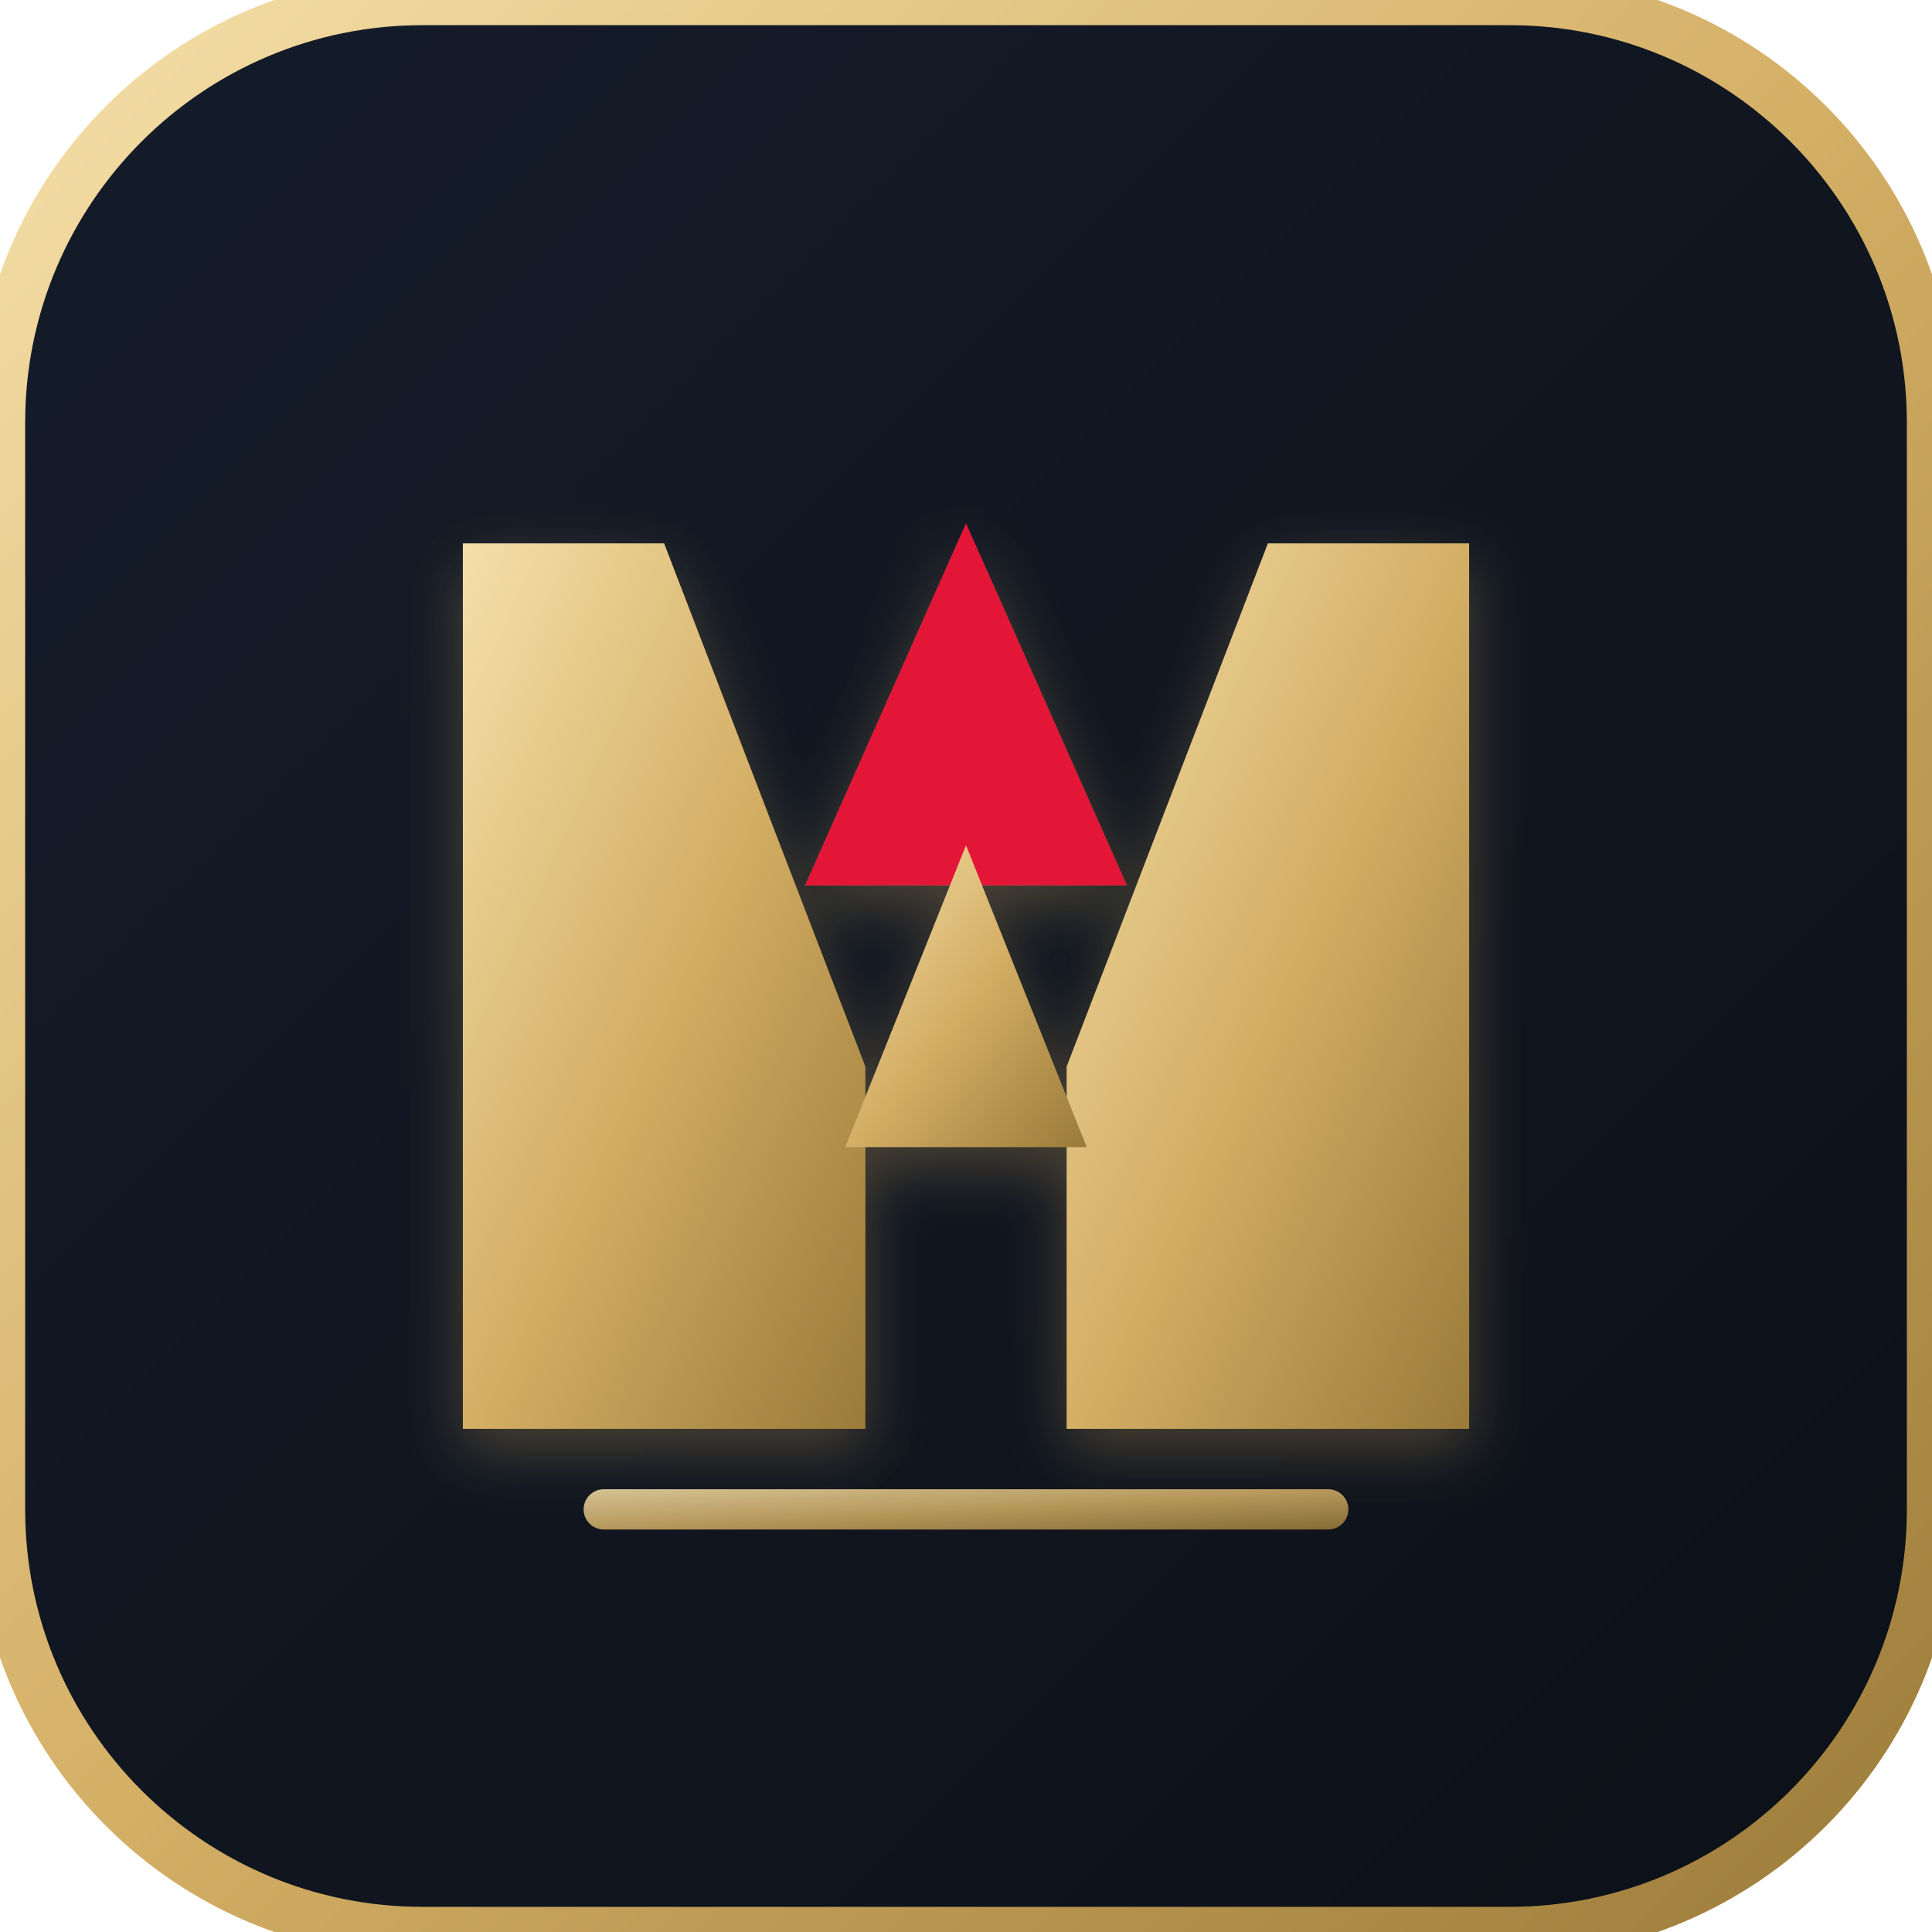
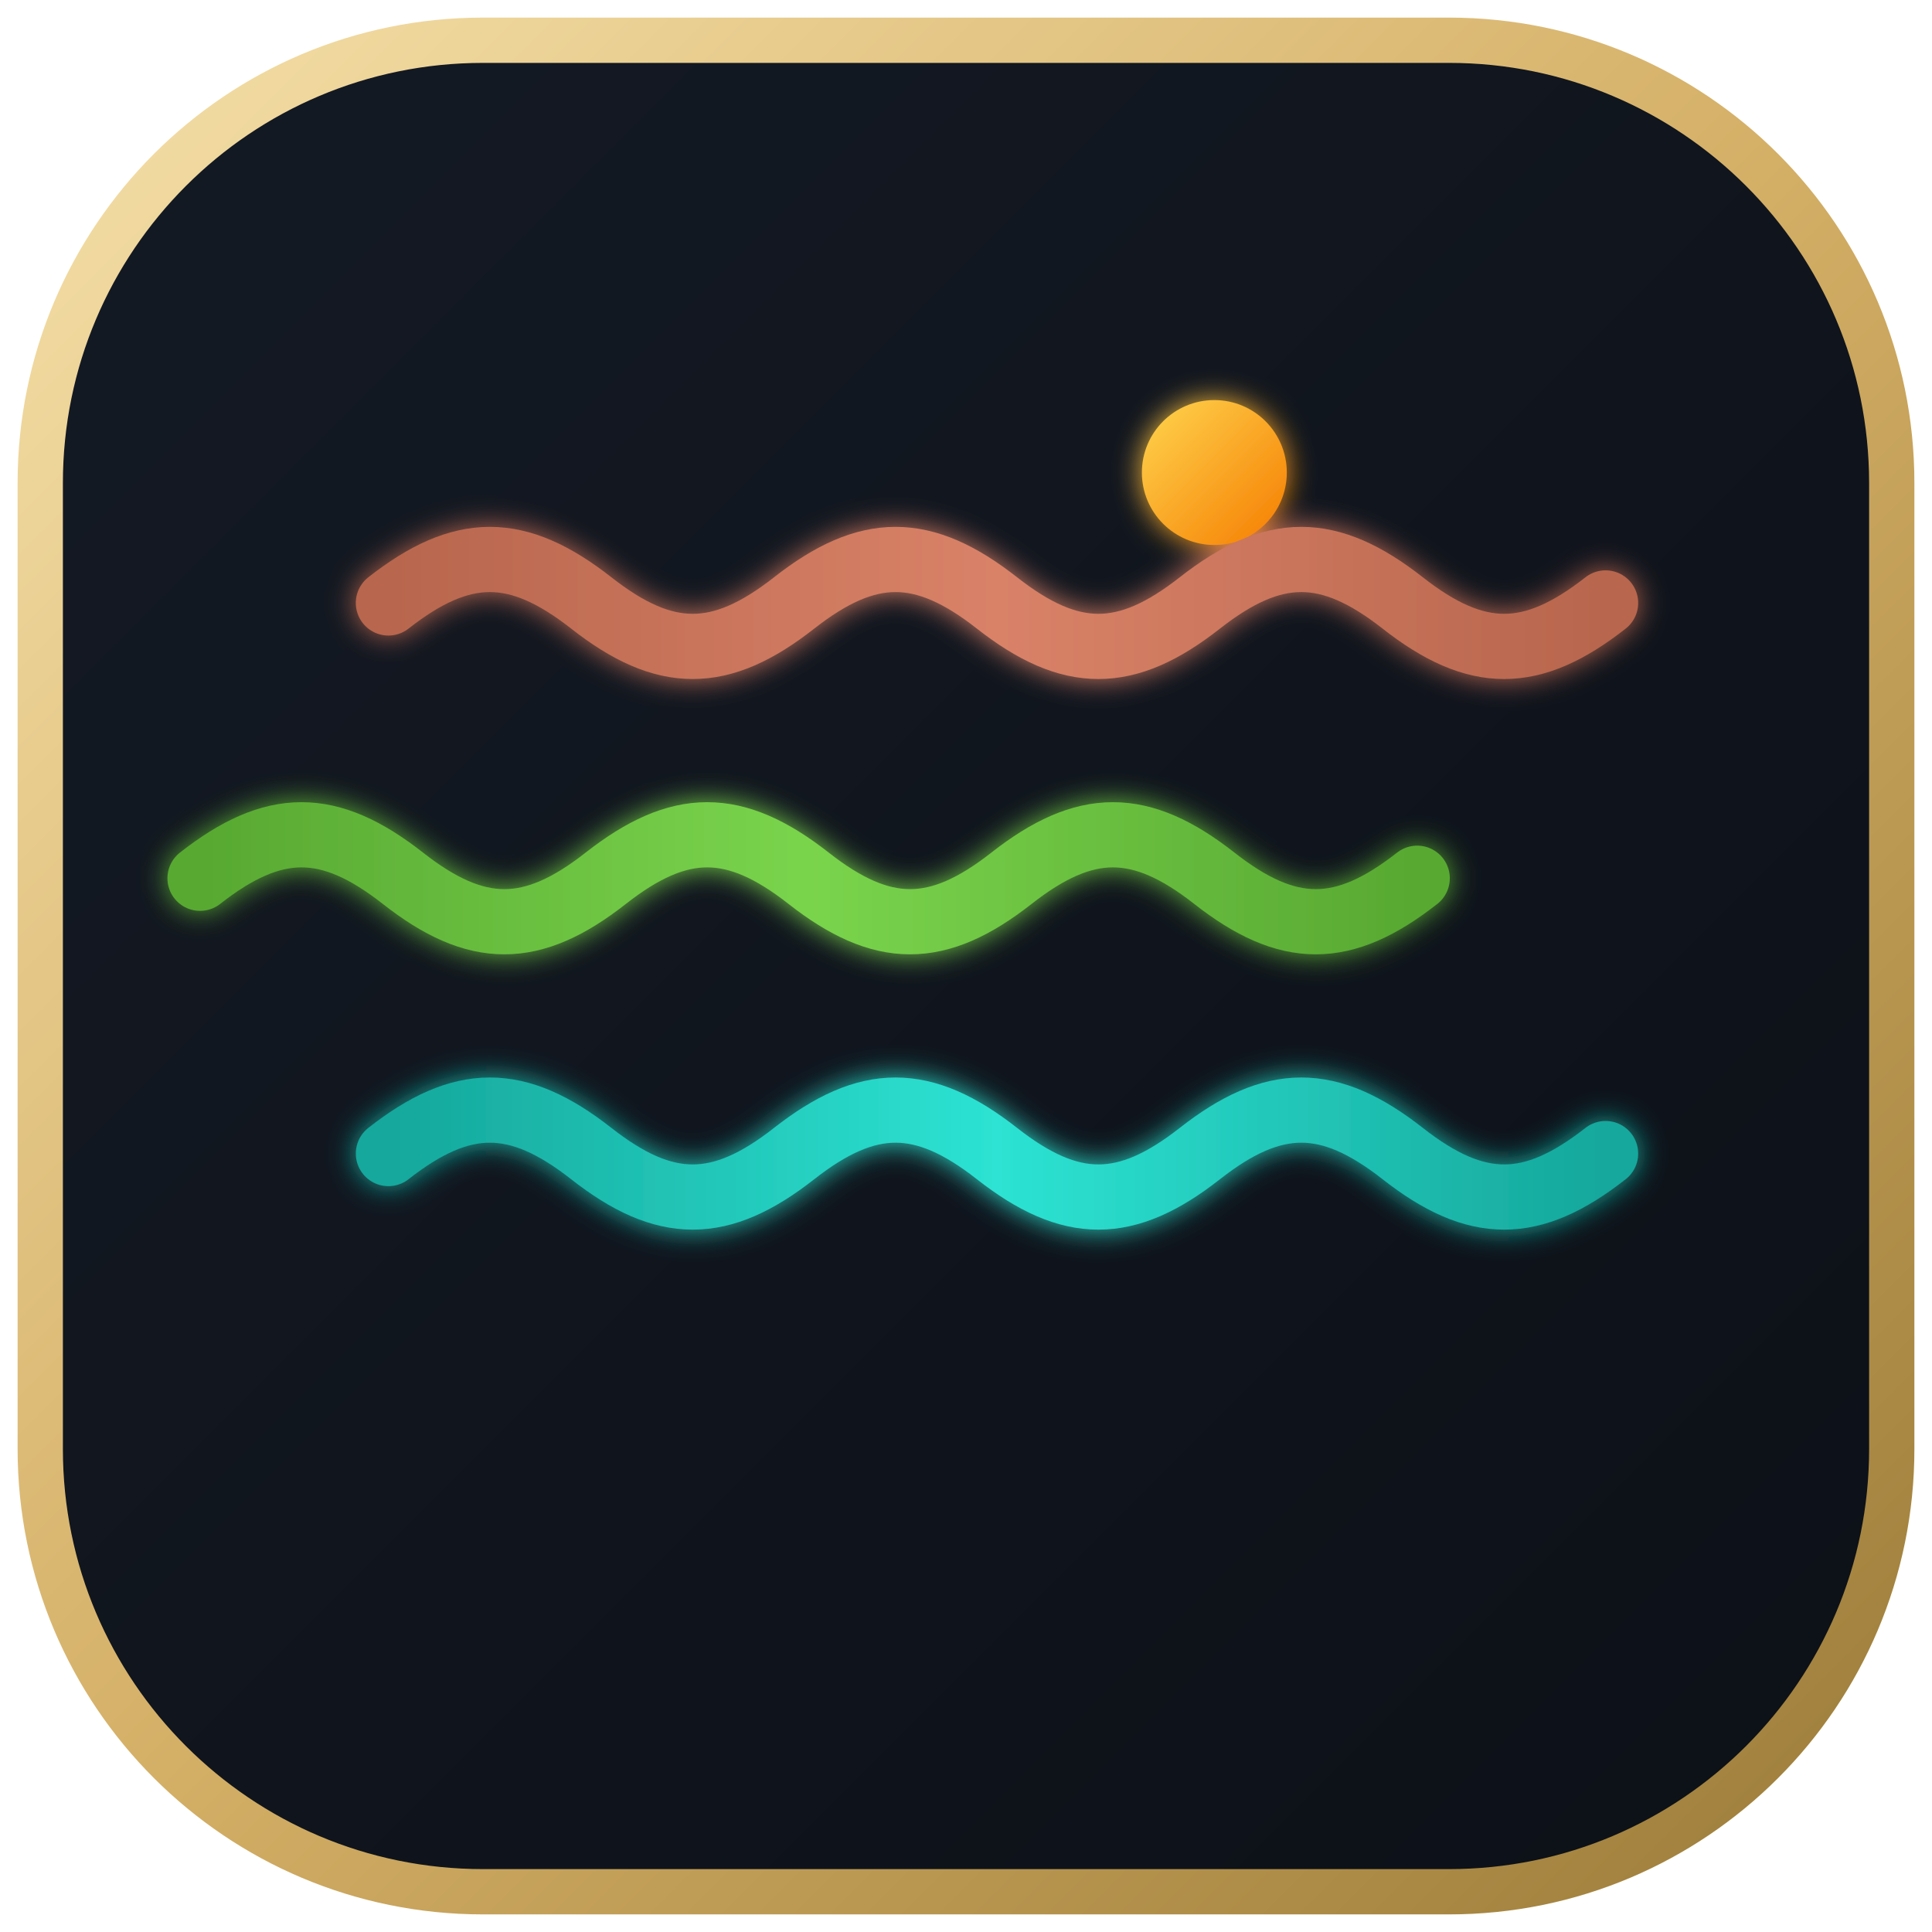
<svg xmlns="http://www.w3.org/2000/svg" viewBox="0 0 192 192" width="100%" height="100%">
  <defs>
    <linearGradient id="bgGrad" x1="0%" y1="0%" x2="100%" y2="100%">
-       <stop offset="0%" stop-color="#151c2a" />
+       <stop offset="0%" stop-color="#141a24" />
      <stop offset="100%" stop-color="#0c1017" />
    </linearGradient>
-     <linearGradient id="goldGrad" x1="0%" y1="0%" x2="100%" y2="100%">
+     <linearGradient id="goldBorder" x1="0%" y1="0%" x2="100%" y2="100%">
      <stop offset="0%" stop-color="#f5e0a9" />
      <stop offset="50%" stop-color="#d4af66" />
      <stop offset="100%" stop-color="#9a7b38" />
    </linearGradient>
-     <filter id="glow" x="-20%" y="-20%" width="140%" height="140%">
-       <feDropShadow dx="0" dy="2" stdDeviation="3" flood-color="#d4af66" flood-opacity="0.3" />
+     <linearGradient id="sunGrad" x1="0%" y1="0%" x2="100%" y2="100%">
+       <stop offset="0%" stop-color="#ffd54f" />
+       <stop offset="100%" stop-color="#f57c00" />
+     </linearGradient>
+     <linearGradient id="copperWave" x1="0%" y1="0%" x2="100%" y2="0%">
+       <stop offset="0%" stop-color="#b8664e" />
+       <stop offset="50%" stop-color="#d98268" />
+       <stop offset="100%" stop-color="#b8664e" />
+     </linearGradient>
+     <linearGradient id="greenWave" x1="0%" y1="0%" x2="100%" y2="0%">
+       <stop offset="0%" stop-color="#58a932" />
+       <stop offset="50%" stop-color="#7ad44c" />
+       <stop offset="100%" stop-color="#58a932" />
+     </linearGradient>
+     <linearGradient id="tealWave" x1="0%" y1="0%" x2="100%" y2="0%">
+       <stop offset="0%" stop-color="#16a89c" />
+       <stop offset="50%" stop-color="#2de3d3" />
+       <stop offset="100%" stop-color="#16a89c" />
+     </linearGradient>
+     <filter id="subtleGlow" x="-20%" y="-20%" width="140%" height="140%">
+       <feGaussianBlur stdDeviation="2" result="blur" />
+       <feComposite in="SourceGraphic" in2="blur" operator="over" />
    </filter>
  </defs>
-   <rect width="192" height="192" rx="42" fill="url(#bgGrad)" stroke="url(#goldGrad)" stroke-width="5" />
-   <g filter="url(#glow)">
-     <path d="M46 142 L46 54 L66 54 L86 106 L86 142 Z" fill="url(#goldGrad)" />
-     <path d="M146 142 L146 54 L126 54 L106 106 L106 142 Z" fill="url(#goldGrad)" />
-     <polygon points="96,52 112,88 80,88" fill="#e31837" />
-     <polygon points="96,84 108,114 84,114" fill="url(#goldGrad)" />
+   <rect x="4" y="4" width="184" height="184" rx="44" fill="url(#bgGrad)" stroke="url(#goldBorder)" stroke-width="4.5" />
+   <g transform="translate(17, 34) scale(0.72)" filter="url(#subtleGlow)">
+     <circle cx="144" cy="18" r="10" fill="url(#sunGrad)" />
+     <path d="M 30.0 36.0 C 40.2 28.0, 47.8 28.0, 58.0 36.0 C 68.2 44.0, 75.8 44.0, 86.0 36.0 C 96.2 28.0, 103.8 28.0, 114.0 36.0 C 124.2 44.0, 131.8 44.0, 142.0 36.0 C 152.2 28.0, 159.8 28.0, 170.0 36.0 C 180.2 44.0, 187.8 44.0, 198.0 36.0" stroke="url(#copperWave)" stroke-width="9" stroke-linecap="round" fill="none" />
+     <path d="M 4.0 74.0 C 14.2 66.0, 21.8 66.0, 32.0 74.0 C 42.2 82.0, 49.8 82.0, 60.0 74.0 C 70.2 66.0, 77.8 66.0, 88.0 74.0 C 98.2 82.0, 105.8 82.0, 116.0 74.0 C 126.2 66.0, 133.8 66.0, 144.0 74.0 C 154.2 82.0, 161.8 82.0, 172.0 74.0" stroke="url(#greenWave)" stroke-width="9" stroke-linecap="round" fill="none" />
+     <path d="M 30.0 112.0 C 40.2 104.0, 47.8 104.0, 58.0 112.0 C 68.2 120.0, 75.8 120.0, 86.0 112.0 C 96.2 104.0, 103.8 104.0, 114.0 112.0 C 124.2 120.0, 131.8 120.0, 142.0 112.0 C 152.2 104.0, 159.8 104.0, 170.0 112.0 C 180.2 120.0, 187.8 120.0, 198.0 112.0" stroke="url(#tealWave)" stroke-width="9" stroke-linecap="round" fill="none" />
  </g>
-   <rect x="58" y="148" width="76" height="4" rx="2" fill="url(#goldGrad)" opacity="0.85" />
</svg>
